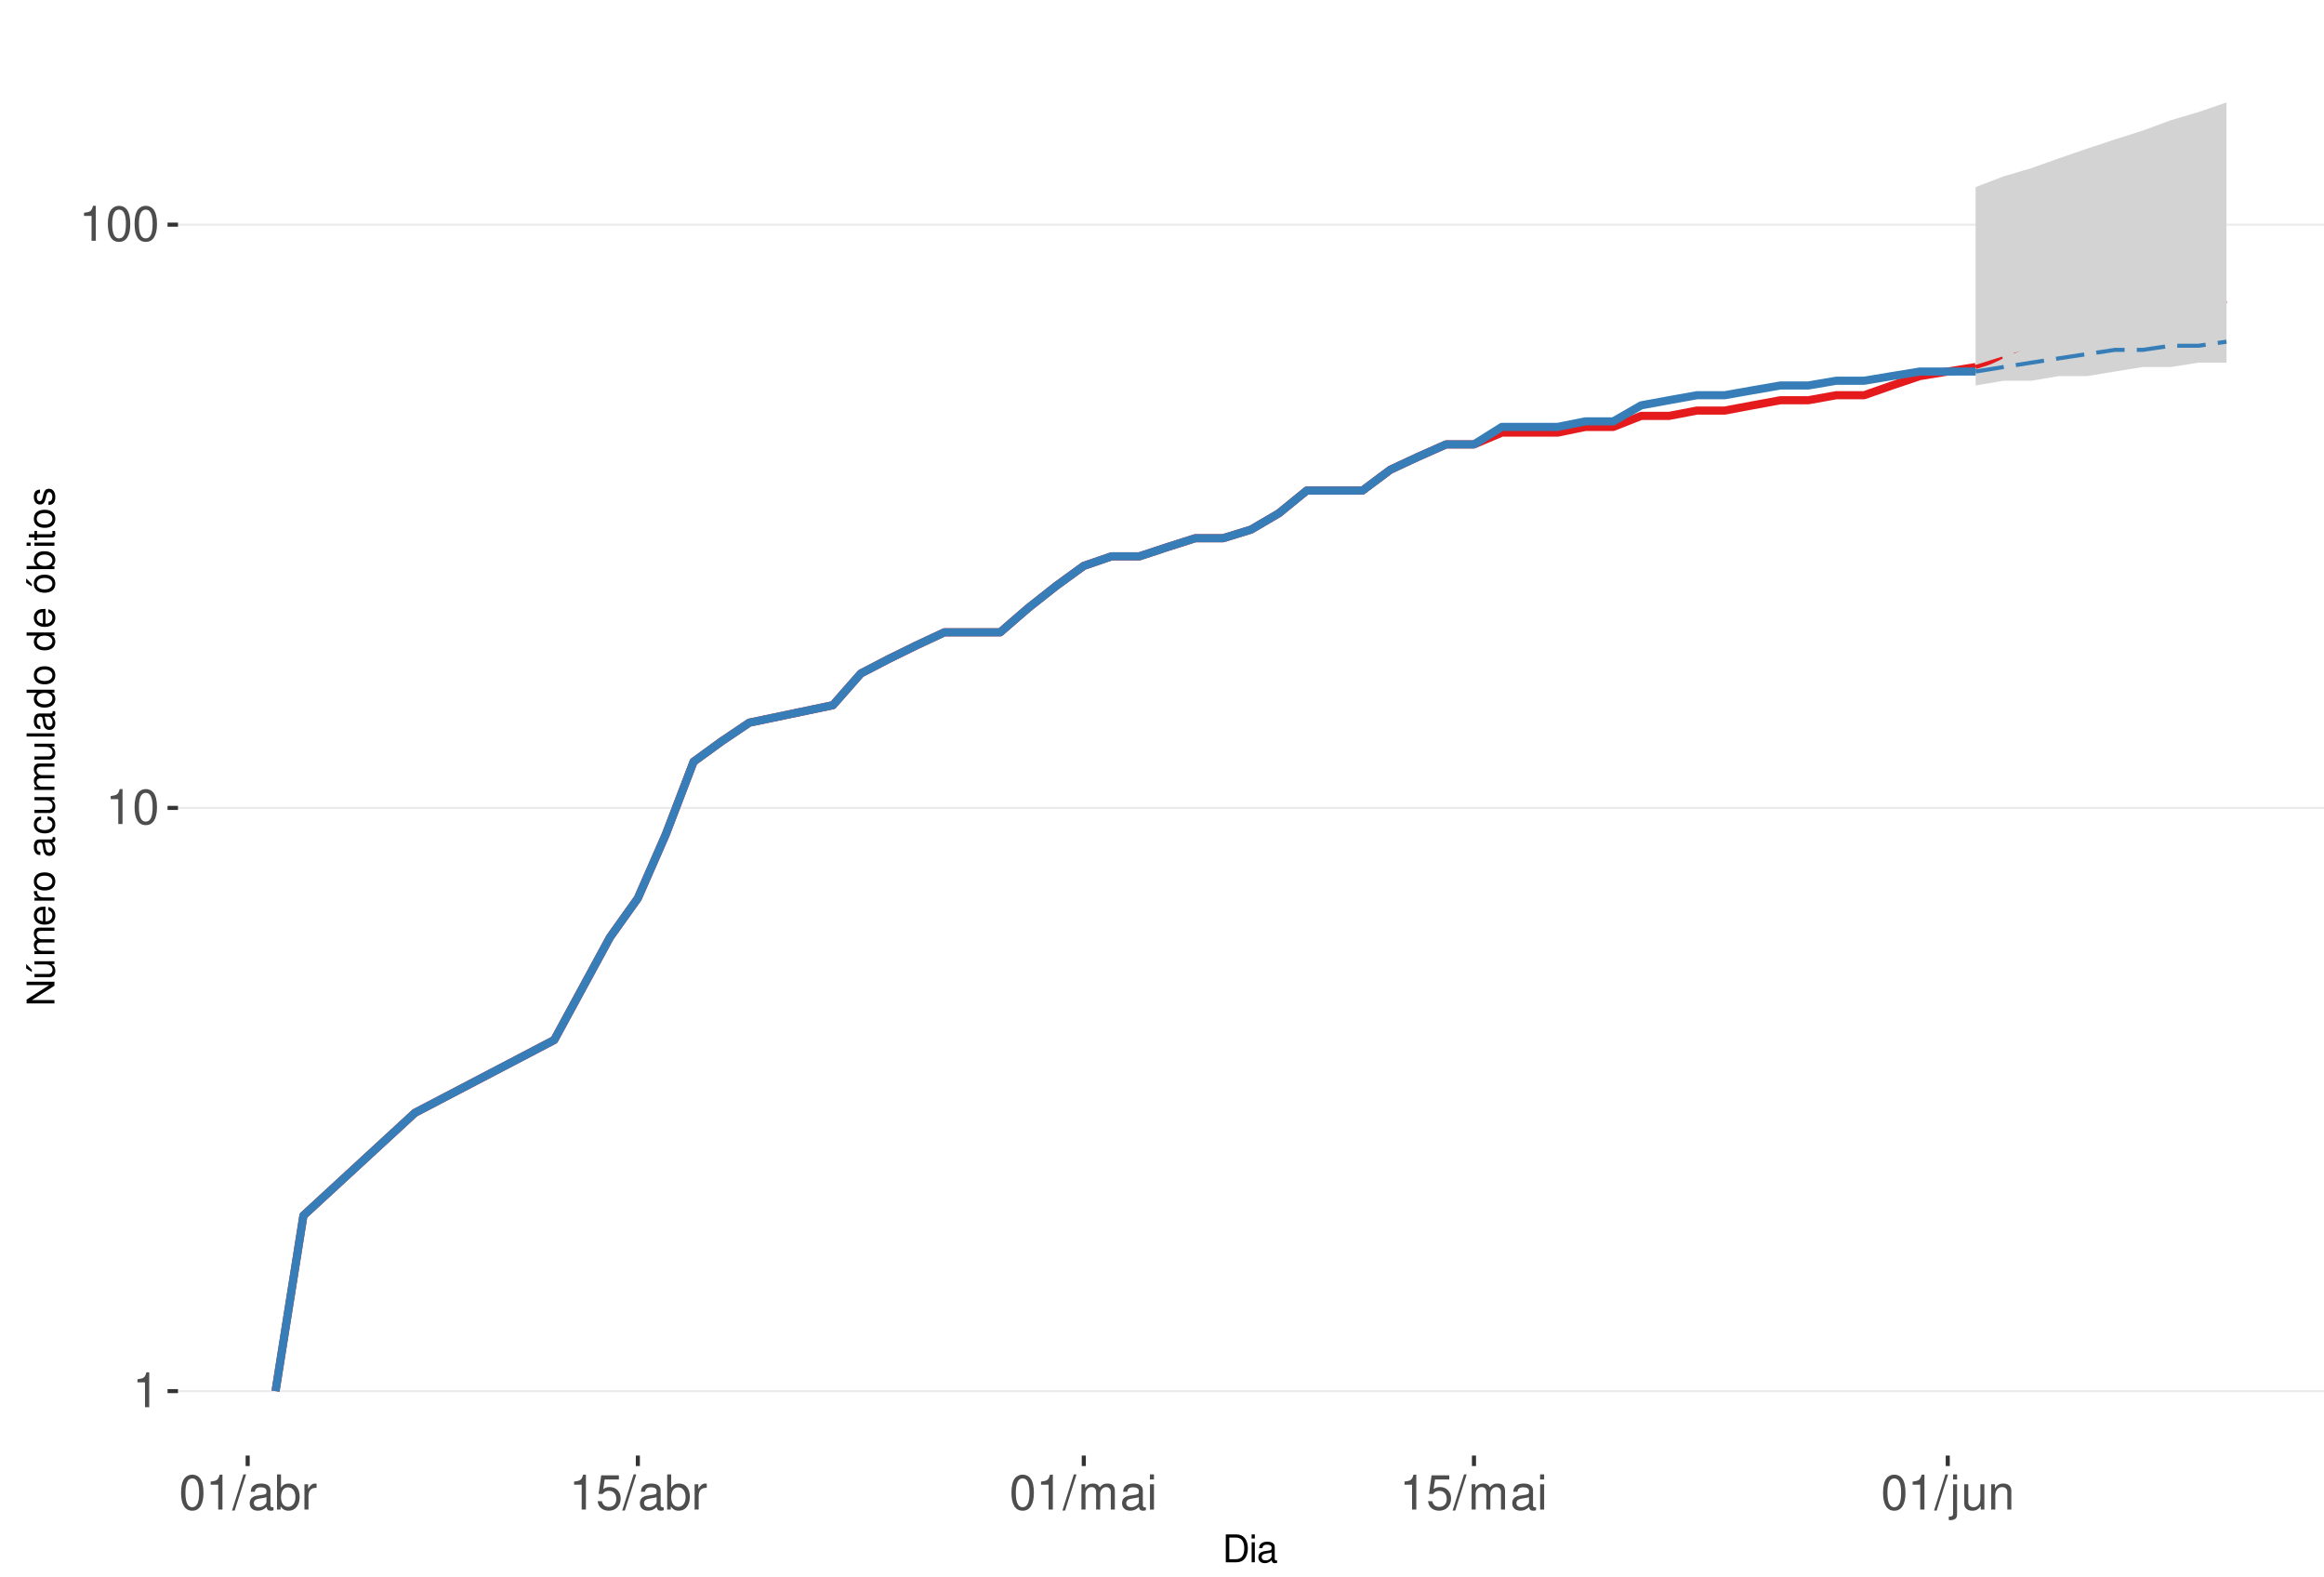
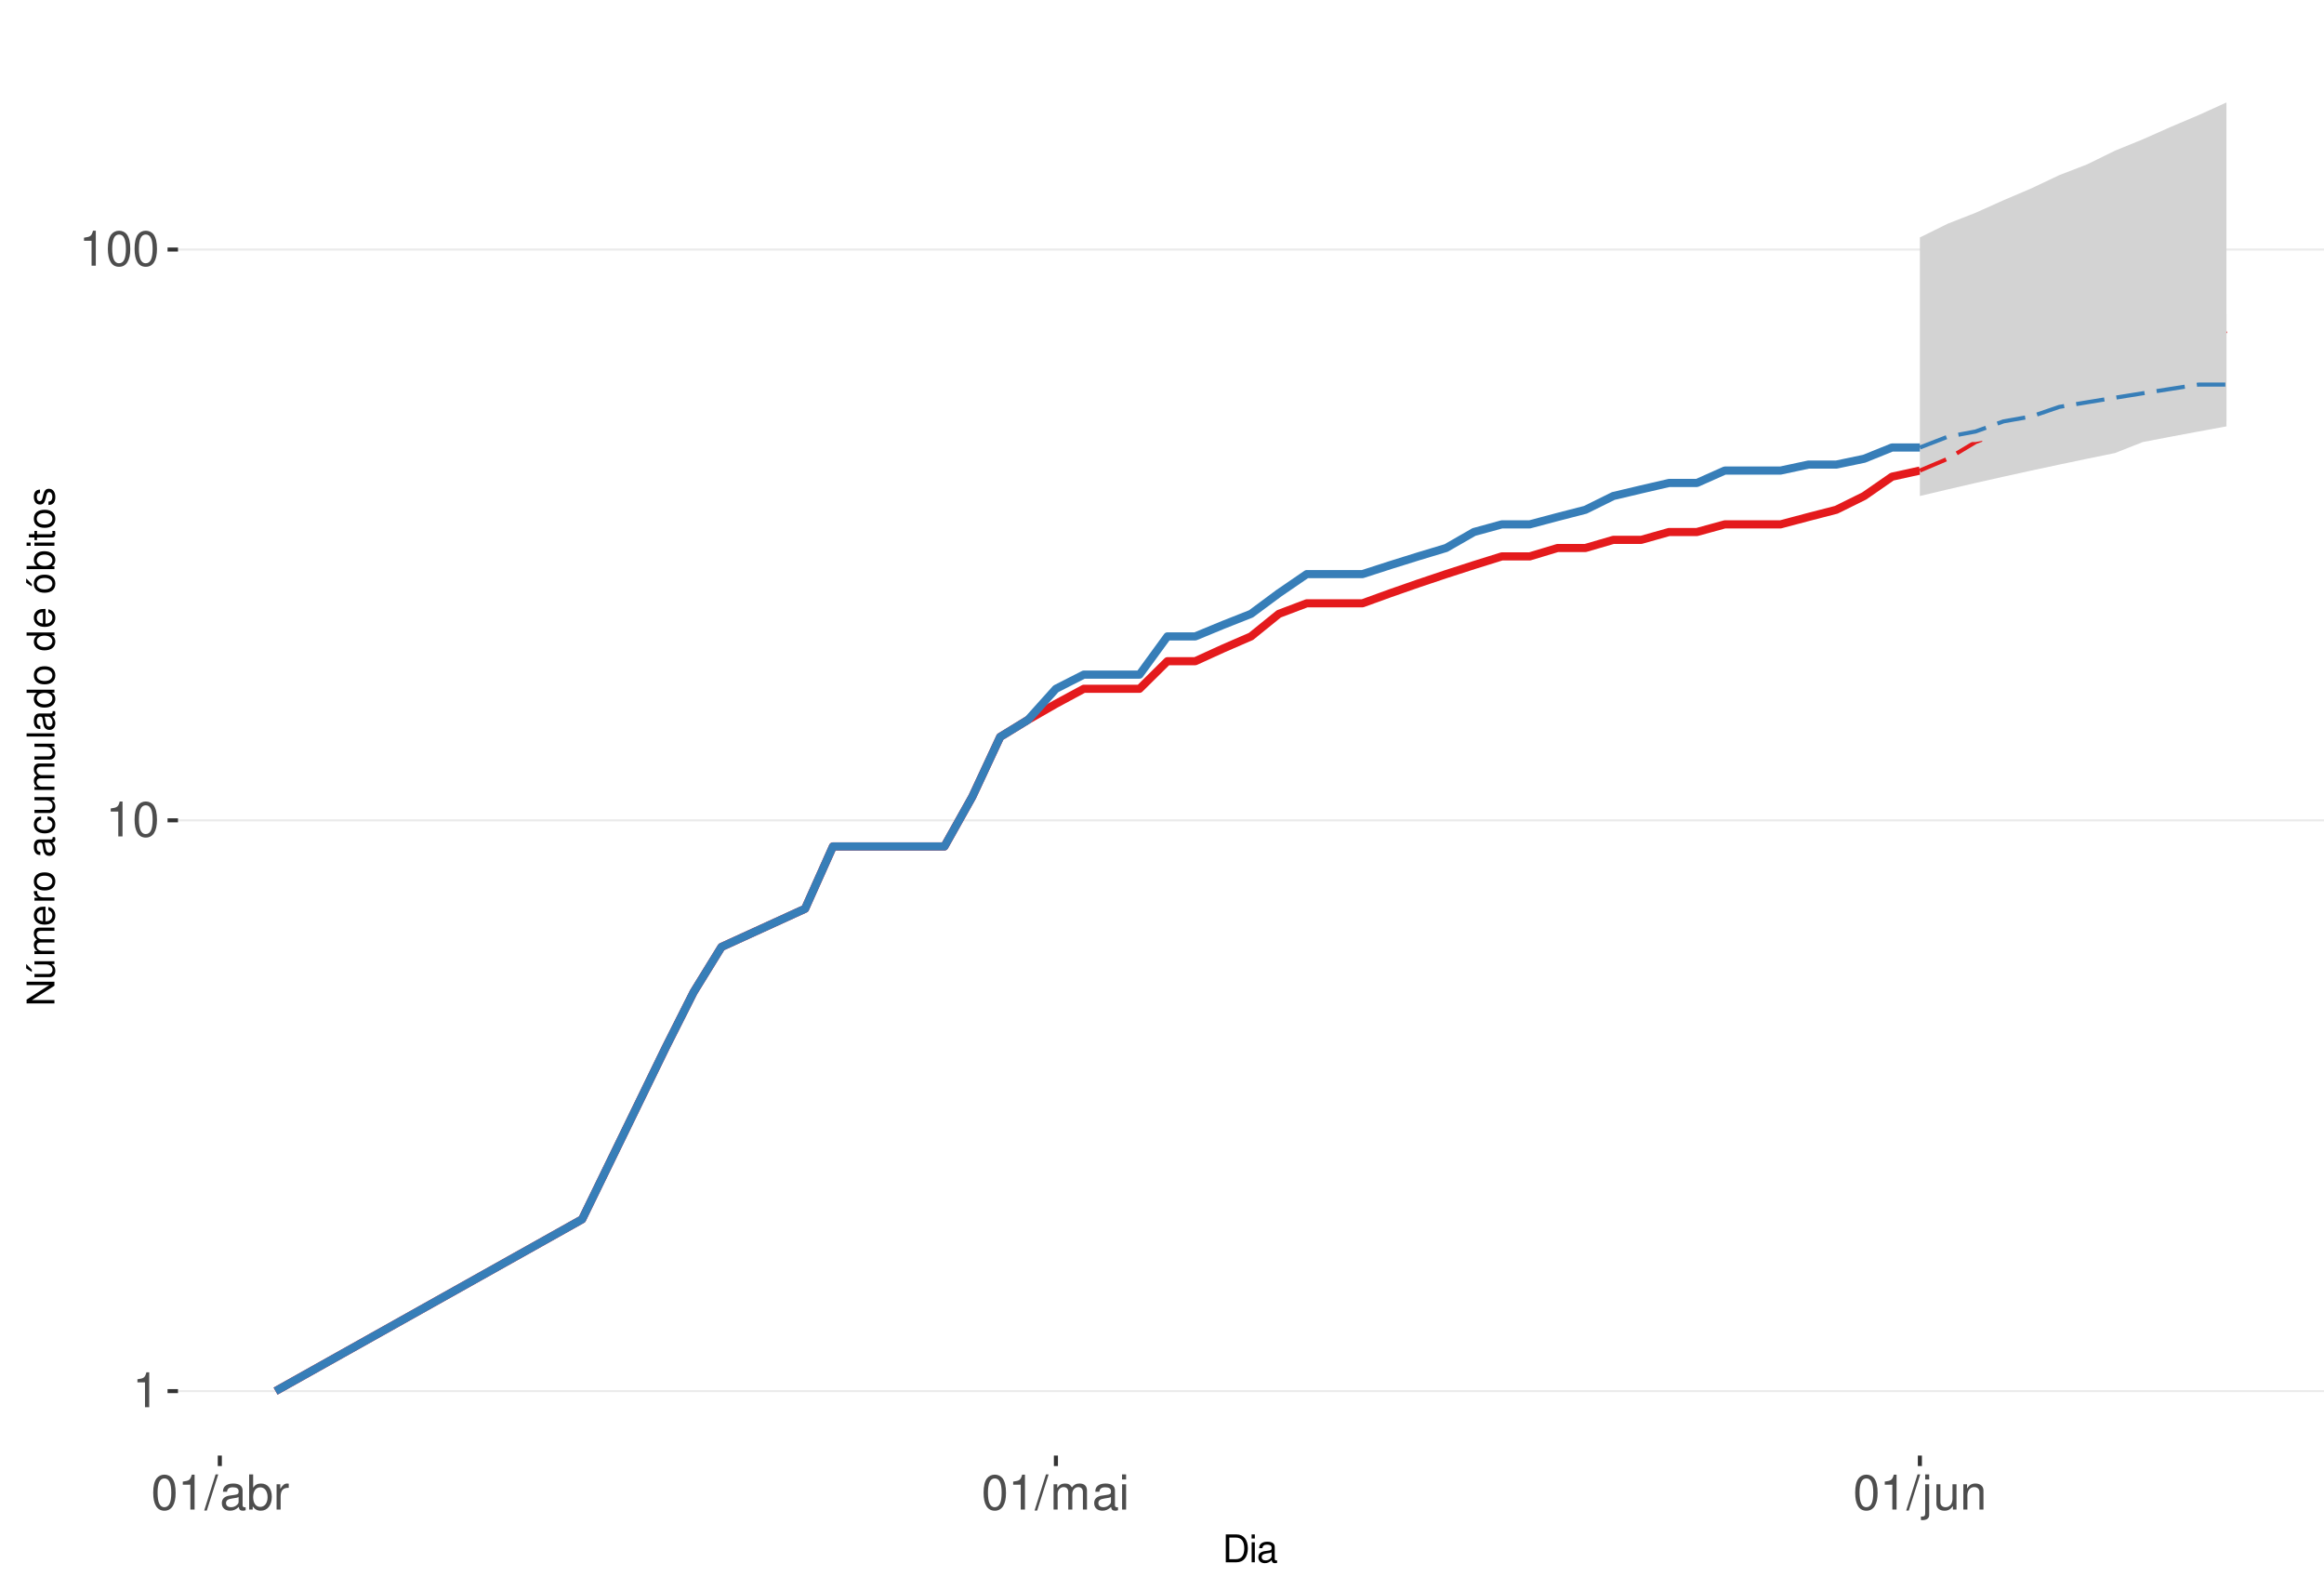
<svg xmlns="http://www.w3.org/2000/svg" xmlns:xlink="http://www.w3.org/1999/xlink" width="609pt" height="413pt" viewBox="0 0 609 413" version="1.1">
  <defs>
    <g>
      <symbol overflow="visible" id="glyph0-0">
        <path style="stroke:none;" d="" />
      </symbol>
      <symbol overflow="visible" id="glyph0-1">
        <path style="stroke:none;" d="M 3.281 -6.516 L 3.281 0 L 4.391 0 L 4.391 -9.156 L 3.656 -9.156 C 3.266 -7.75 3.016 -7.562 1.297 -7.328 L 1.297 -6.516 Z M 3.281 -6.516 " />
      </symbol>
      <symbol overflow="visible" id="glyph0-2">
        <path style="stroke:none;" d="M 3.484 -9.156 C 2.641 -9.156 1.891 -8.766 1.422 -8.156 C 0.828 -7.344 0.547 -6.125 0.547 -4.422 C 0.547 -1.344 1.562 0.297 3.484 0.297 C 5.375 0.297 6.422 -1.344 6.422 -4.359 C 6.422 -6.125 6.141 -7.312 5.547 -8.156 C 5.078 -8.781 4.328 -9.156 3.484 -9.156 Z M 3.484 -8.156 C 4.688 -8.156 5.281 -6.938 5.281 -4.453 C 5.281 -1.844 4.703 -0.625 3.453 -0.625 C 2.281 -0.625 1.688 -1.891 1.688 -4.422 C 1.688 -6.938 2.281 -8.156 3.484 -8.156 Z M 3.484 -8.156 " />
      </symbol>
      <symbol overflow="visible" id="glyph0-3">
        <path style="stroke:none;" d="M 2.891 -9.219 L -0.094 0.25 L 0.594 0.25 L 3.594 -9.219 Z M 2.891 -9.219 " />
      </symbol>
      <symbol overflow="visible" id="glyph0-4">
        <path style="stroke:none;" d="M 6.766 -0.625 C 6.656 -0.594 6.609 -0.594 6.547 -0.594 C 6.172 -0.594 5.969 -0.781 5.969 -1.109 L 5.969 -5.016 C 5.969 -6.188 5.109 -6.828 3.484 -6.828 C 2.5 -6.828 1.734 -6.547 1.281 -6.047 C 0.969 -5.703 0.844 -5.328 0.828 -4.672 L 1.891 -4.672 C 1.969 -5.484 2.453 -5.844 3.438 -5.844 C 4.406 -5.844 4.922 -5.5 4.922 -4.859 L 4.922 -4.578 C 4.906 -4.125 4.688 -3.969 3.828 -3.844 C 2.328 -3.656 2.094 -3.609 1.703 -3.438 C 0.922 -3.109 0.531 -2.531 0.531 -1.672 C 0.531 -0.469 1.359 0.297 2.703 0.297 C 3.547 0.297 4.219 0 4.969 -0.688 C 5.031 0 5.359 0.297 6.047 0.297 C 6.281 0.297 6.422 0.266 6.766 0.172 Z M 4.922 -2.094 C 4.922 -1.734 4.828 -1.516 4.5 -1.234 C 4.078 -0.828 3.562 -0.625 2.938 -0.625 C 2.109 -0.625 1.625 -1.031 1.625 -1.703 C 1.625 -2.391 2.094 -2.75 3.234 -2.906 C 4.359 -3.062 4.562 -3.109 4.922 -3.281 Z M 4.922 -2.094 " />
      </symbol>
      <symbol overflow="visible" id="glyph0-5">
        <path style="stroke:none;" d="M 0.688 -9.219 L 0.688 0 L 1.625 0 L 1.625 -0.844 C 2.141 -0.078 2.812 0.297 3.734 0.297 C 5.484 0.297 6.625 -1.141 6.625 -3.344 C 6.625 -5.5 5.547 -6.828 3.781 -6.828 C 2.875 -6.828 2.234 -6.484 1.734 -5.734 L 1.734 -9.219 Z M 3.578 -5.828 C 4.766 -5.828 5.516 -4.812 5.516 -3.234 C 5.516 -1.719 4.734 -0.703 3.578 -0.703 C 2.453 -0.703 1.734 -1.703 1.734 -3.266 C 1.734 -4.828 2.453 -5.828 3.578 -5.828 Z M 3.578 -5.828 " />
      </symbol>
      <symbol overflow="visible" id="glyph0-6">
        <path style="stroke:none;" d="M 0.875 -6.625 L 0.875 0 L 1.938 0 L 1.938 -3.438 C 1.953 -5.031 2.609 -5.75 4.062 -5.703 L 4.062 -6.781 C 3.891 -6.812 3.781 -6.828 3.656 -6.828 C 2.969 -6.828 2.453 -6.422 1.844 -5.422 L 1.844 -6.625 Z M 0.875 -6.625 " />
      </symbol>
      <symbol overflow="visible" id="glyph0-7">
-         <path style="stroke:none;" d="M 6.031 -8.969 L 1.391 -8.969 L 0.719 -4.094 L 1.75 -4.094 C 2.266 -4.703 2.703 -4.922 3.406 -4.922 C 4.609 -4.922 5.359 -4.094 5.359 -2.766 C 5.359 -1.484 4.609 -0.703 3.391 -0.703 C 2.422 -0.703 1.828 -1.188 1.562 -2.203 L 0.438 -2.203 C 0.594 -1.469 0.719 -1.109 0.984 -0.781 C 1.5 -0.094 2.406 0.297 3.422 0.297 C 5.234 0.297 6.5 -1.031 6.5 -2.922 C 6.5 -4.703 5.312 -5.906 3.594 -5.906 C 2.969 -5.906 2.453 -5.75 1.938 -5.359 L 2.297 -7.875 L 6.031 -7.875 Z M 6.031 -8.969 " />
+         <path style="stroke:none;" d="M 0.891 -6.625 L 0.891 0 L 1.953 0 L 1.953 -4.156 C 1.953 -5.125 2.641 -5.891 3.5 -5.891 C 4.297 -5.891 4.734 -5.422 4.734 -4.562 L 4.734 0 L 5.797 0 L 5.797 -4.156 C 5.797 -5.125 6.5 -5.891 7.359 -5.891 C 8.125 -5.891 8.578 -5.406 8.578 -4.562 L 8.578 0 L 9.641 0 L 9.641 -4.969 C 9.641 -6.156 8.953 -6.828 7.719 -6.828 C 6.828 -6.828 6.297 -6.562 5.688 -5.812 C 5.297 -6.516 4.766 -6.828 3.891 -6.828 C 3.016 -6.828 2.422 -6.5 1.859 -5.688 L 1.859 -6.625 Z M 0.891 -6.625 " />
      </symbol>
      <symbol overflow="visible" id="glyph0-8">
-         <path style="stroke:none;" d="M 0.891 -6.625 L 0.891 0 L 1.953 0 L 1.953 -4.156 C 1.953 -5.125 2.641 -5.891 3.5 -5.891 C 4.297 -5.891 4.734 -5.422 4.734 -4.562 L 4.734 0 L 5.797 0 L 5.797 -4.156 C 5.797 -5.125 6.5 -5.891 7.359 -5.891 C 8.125 -5.891 8.578 -5.406 8.578 -4.562 L 8.578 0 L 9.641 0 L 9.641 -4.969 C 9.641 -6.156 8.953 -6.828 7.719 -6.828 C 6.828 -6.828 6.297 -6.562 5.688 -5.812 C 5.297 -6.516 4.766 -6.828 3.891 -6.828 C 3.016 -6.828 2.422 -6.5 1.859 -5.688 L 1.859 -6.625 Z M 0.891 -6.625 " />
+         <path style="stroke:none;" d="M 1.891 -6.625 L 0.844 -6.625 L 0.844 0 L 1.891 0 Z M 1.891 -9.219 L 0.828 -9.219 L 0.828 -7.891 L 1.891 -7.891 Z M 1.891 -9.219 " />
      </symbol>
      <symbol overflow="visible" id="glyph0-9">
-         <path style="stroke:none;" d="M 1.891 -6.625 L 0.844 -6.625 L 0.844 0 L 1.891 0 Z M 1.891 -9.219 L 0.828 -9.219 L 0.828 -7.891 L 1.891 -7.891 Z M 1.891 -9.219 " />
+         <path style="stroke:none;" d="M 0.891 -6.625 L 0.891 0.969 C 0.891 1.625 0.688 1.828 0.031 1.828 C -0.047 1.828 -0.094 1.828 -0.234 1.828 L -0.234 2.719 C -0.094 2.75 -0.031 2.766 0.125 2.766 C 1.312 2.766 1.938 2.297 1.938 1.375 L 1.938 -6.625 Z M 1.938 -9.219 L 0.891 -9.219 L 0.891 -7.891 L 1.938 -7.891 Z M 1.938 -9.219 " />
      </symbol>
      <symbol overflow="visible" id="glyph0-10">
-         <path style="stroke:none;" d="M 0.891 -6.625 L 0.891 0.969 C 0.891 1.625 0.688 1.828 0.031 1.828 C -0.047 1.828 -0.094 1.828 -0.234 1.828 L -0.234 2.719 C -0.094 2.75 -0.031 2.766 0.125 2.766 C 1.312 2.766 1.938 2.297 1.938 1.375 L 1.938 -6.625 Z M 1.938 -9.219 L 0.891 -9.219 L 0.891 -7.891 L 1.938 -7.891 Z M 1.938 -9.219 " />
+         <path style="stroke:none;" d="M 6.094 0 L 6.094 -6.625 L 5.047 -6.625 L 5.047 -2.875 C 5.047 -1.516 4.344 -0.625 3.234 -0.625 C 2.406 -0.625 1.875 -1.141 1.875 -1.938 L 1.875 -6.625 L 0.828 -6.625 L 0.828 -1.516 C 0.828 -0.422 1.641 0.297 2.938 0.297 C 3.906 0.297 4.531 -0.047 5.156 -0.922 L 5.156 0 Z M 6.094 0 " />
      </symbol>
      <symbol overflow="visible" id="glyph0-11">
-         <path style="stroke:none;" d="M 6.094 0 L 6.094 -6.625 L 5.047 -6.625 L 5.047 -2.875 C 5.047 -1.516 4.344 -0.625 3.234 -0.625 C 2.406 -0.625 1.875 -1.141 1.875 -1.938 L 1.875 -6.625 L 0.828 -6.625 L 0.828 -1.516 C 0.828 -0.422 1.641 0.297 2.938 0.297 C 3.906 0.297 4.531 -0.047 5.156 -0.922 L 5.156 0 Z M 6.094 0 " />
-       </symbol>
-       <symbol overflow="visible" id="glyph0-12">
        <path style="stroke:none;" d="M 0.891 -6.625 L 0.891 0 L 1.953 0 L 1.953 -3.656 C 1.953 -5.016 2.656 -5.891 3.75 -5.891 C 4.578 -5.891 5.109 -5.391 5.109 -4.594 L 5.109 0 L 6.156 0 L 6.156 -5.016 C 6.156 -6.109 5.344 -6.828 4.062 -6.828 C 3.078 -6.828 2.438 -6.438 1.859 -5.516 L 1.859 -6.625 Z M 0.891 -6.625 " />
      </symbol>
      <symbol overflow="visible" id="glyph1-0">
        <path style="stroke:none;" d="" />
      </symbol>
      <symbol overflow="visible" id="glyph1-1">
        <path style="stroke:none;" d="M 0.891 0 L 3.703 0 C 5.547 0 6.672 -1.375 6.672 -3.656 C 6.672 -5.906 5.547 -7.297 3.703 -7.297 L 0.891 -7.297 Z M 1.812 -0.812 L 1.812 -6.469 L 3.547 -6.469 C 4.984 -6.469 5.734 -5.5 5.734 -3.641 C 5.734 -1.797 4.984 -0.812 3.547 -0.812 Z M 1.812 -0.812 " />
      </symbol>
      <symbol overflow="visible" id="glyph1-2">
        <path style="stroke:none;" d="M 1.5 -5.234 L 0.672 -5.234 L 0.672 0 L 1.5 0 Z M 1.5 -7.297 L 0.656 -7.297 L 0.656 -6.234 L 1.5 -6.234 Z M 1.5 -7.297 " />
      </symbol>
      <symbol overflow="visible" id="glyph1-3">
        <path style="stroke:none;" d="M 5.344 -0.484 C 5.266 -0.469 5.219 -0.469 5.172 -0.469 C 4.875 -0.469 4.719 -0.625 4.719 -0.875 L 4.719 -3.953 C 4.719 -4.891 4.047 -5.391 2.75 -5.391 C 1.984 -5.391 1.375 -5.172 1.016 -4.781 C 0.766 -4.516 0.672 -4.203 0.656 -3.688 L 1.484 -3.688 C 1.562 -4.328 1.938 -4.625 2.719 -4.625 C 3.484 -4.625 3.891 -4.344 3.891 -3.844 L 3.891 -3.625 C 3.875 -3.266 3.703 -3.125 3.016 -3.047 C 1.844 -2.891 1.656 -2.844 1.344 -2.719 C 0.734 -2.453 0.422 -2 0.422 -1.312 C 0.422 -0.375 1.078 0.234 2.141 0.234 C 2.797 0.234 3.328 0 3.922 -0.547 C 3.984 0 4.234 0.234 4.781 0.234 C 4.953 0.234 5.062 0.203 5.344 0.141 Z M 3.891 -1.656 C 3.891 -1.375 3.812 -1.203 3.562 -0.969 C 3.219 -0.656 2.812 -0.5 2.312 -0.5 C 1.672 -0.5 1.297 -0.812 1.297 -1.344 C 1.297 -1.891 1.656 -2.172 2.547 -2.297 C 3.438 -2.422 3.609 -2.453 3.891 -2.594 Z M 3.891 -1.656 " />
      </symbol>
      <symbol overflow="visible" id="glyph2-0">
        <path style="stroke:none;" d="" />
      </symbol>
      <symbol overflow="visible" id="glyph2-1">
        <path style="stroke:none;" d="M -7.297 -6.453 L -7.297 -5.578 L -1.328 -5.578 L -7.297 -1.766 L -7.297 -0.766 L 0 -0.766 L 0 -1.641 L -5.906 -1.641 L 0 -5.406 L 0 -6.453 Z M -7.297 -6.453 " />
      </symbol>
      <symbol overflow="visible" id="glyph2-2">
        <path style="stroke:none;" d="M 0 -4.812 L -5.234 -4.812 L -5.234 -3.984 L -2.266 -3.984 C -1.203 -3.984 -0.5 -3.438 -0.5 -2.562 C -0.5 -1.906 -0.906 -1.484 -1.531 -1.484 L -5.234 -1.484 L -5.234 -0.656 L -1.203 -0.656 C -0.328 -0.656 0.234 -1.297 0.234 -2.312 C 0.234 -3.094 -0.047 -3.578 -0.734 -4.062 L 0 -4.062 Z M -7.406 -2.953 L -5.922 -2 L -5.922 -2.594 L -7.406 -4.094 Z M -7.406 -2.953 " />
      </symbol>
      <symbol overflow="visible" id="glyph2-3">
        <path style="stroke:none;" d="M -5.234 -0.703 L 0 -0.703 L 0 -1.547 L -3.297 -1.547 C -4.047 -1.547 -4.656 -2.094 -4.656 -2.766 C -4.656 -3.391 -4.281 -3.734 -3.609 -3.734 L 0 -3.734 L 0 -4.578 L -3.297 -4.578 C -4.047 -4.578 -4.656 -5.125 -4.656 -5.812 C -4.656 -6.422 -4.266 -6.781 -3.609 -6.781 L 0 -6.781 L 0 -7.625 L -3.938 -7.625 C -4.875 -7.625 -5.391 -7.078 -5.391 -6.094 C -5.391 -5.406 -5.188 -4.984 -4.594 -4.484 C -5.156 -4.188 -5.391 -3.766 -5.391 -3.078 C -5.391 -2.375 -5.125 -1.906 -4.5 -1.469 L -5.234 -1.469 Z M -5.234 -0.703 " />
      </symbol>
      <symbol overflow="visible" id="glyph2-4">
        <path style="stroke:none;" d="M -2.344 -5.125 C -3.141 -5.125 -3.625 -5.062 -4.016 -4.922 C -4.875 -4.578 -5.391 -3.781 -5.391 -2.797 C -5.391 -1.344 -4.281 -0.406 -2.547 -0.406 C -0.812 -0.406 0.234 -1.297 0.234 -2.781 C 0.234 -3.984 -0.453 -4.812 -1.594 -5.016 L -1.594 -4.188 C -0.906 -3.953 -0.547 -3.484 -0.547 -2.812 C -0.547 -2.281 -0.781 -1.828 -1.219 -1.547 C -1.516 -1.344 -1.812 -1.281 -2.344 -1.266 Z M -3.016 -1.297 C -3.984 -1.359 -4.625 -1.953 -4.625 -2.797 C -4.625 -3.641 -3.953 -4.234 -3.016 -4.234 Z M -3.016 -1.297 " />
      </symbol>
      <symbol overflow="visible" id="glyph2-5">
        <path style="stroke:none;" d="M -5.234 -0.688 L 0 -0.688 L 0 -1.531 L -2.719 -1.531 C -3.984 -1.547 -4.547 -2.062 -4.516 -3.203 L -5.359 -3.203 C -5.375 -3.062 -5.391 -2.984 -5.391 -2.891 C -5.391 -2.344 -5.062 -1.938 -4.297 -1.453 L -5.234 -1.453 Z M -5.234 -0.688 " />
      </symbol>
      <symbol overflow="visible" id="glyph2-6">
        <path style="stroke:none;" d="M -5.391 -2.719 C -5.391 -1.234 -4.344 -0.359 -2.578 -0.359 C -0.812 -0.359 0.234 -1.234 0.234 -2.734 C 0.234 -4.203 -0.812 -5.094 -2.547 -5.094 C -4.359 -5.094 -5.391 -4.234 -5.391 -2.719 Z M -4.625 -2.734 C -4.625 -3.672 -3.844 -4.234 -2.547 -4.234 C -1.312 -4.234 -0.547 -3.656 -0.547 -2.734 C -0.547 -1.797 -1.312 -1.234 -2.578 -1.234 C -3.844 -1.234 -4.625 -1.797 -4.625 -2.734 Z M -4.625 -2.734 " />
      </symbol>
      <symbol overflow="visible" id="glyph2-7">
        <path style="stroke:none;" d="" />
      </symbol>
      <symbol overflow="visible" id="glyph2-8">
        <path style="stroke:none;" d="M -0.484 -5.344 C -0.469 -5.266 -0.469 -5.219 -0.469 -5.172 C -0.469 -4.875 -0.625 -4.719 -0.875 -4.719 L -3.953 -4.719 C -4.891 -4.719 -5.391 -4.047 -5.391 -2.75 C -5.391 -1.984 -5.172 -1.375 -4.781 -1.016 C -4.516 -0.766 -4.203 -0.672 -3.688 -0.656 L -3.688 -1.484 C -4.328 -1.562 -4.625 -1.938 -4.625 -2.719 C -4.625 -3.484 -4.344 -3.891 -3.844 -3.891 L -3.625 -3.891 C -3.266 -3.875 -3.125 -3.703 -3.047 -3.016 C -2.891 -1.844 -2.844 -1.656 -2.719 -1.344 C -2.453 -0.734 -2 -0.422 -1.312 -0.422 C -0.375 -0.422 0.234 -1.078 0.234 -2.141 C 0.234 -2.797 0 -3.328 -0.547 -3.922 C 0 -3.984 0.234 -4.234 0.234 -4.781 C 0.234 -4.953 0.203 -5.062 0.141 -5.344 Z M -1.656 -3.891 C -1.375 -3.891 -1.203 -3.812 -0.969 -3.562 C -0.656 -3.219 -0.5 -2.812 -0.5 -2.312 C -0.5 -1.672 -0.812 -1.297 -1.344 -1.297 C -1.891 -1.297 -2.172 -1.656 -2.297 -2.547 C -2.422 -3.438 -2.453 -3.609 -2.594 -3.891 Z M -1.656 -3.891 " />
      </symbol>
      <symbol overflow="visible" id="glyph2-9">
        <path style="stroke:none;" d="M -3.484 -4.703 C -3.984 -4.672 -4.312 -4.562 -4.609 -4.359 C -5.094 -4 -5.391 -3.375 -5.391 -2.641 C -5.391 -1.219 -4.266 -0.312 -2.531 -0.312 C -0.844 -0.312 0.234 -1.203 0.234 -2.625 C 0.234 -3.875 -0.516 -4.672 -1.797 -4.766 L -1.797 -3.938 C -0.953 -3.797 -0.547 -3.359 -0.547 -2.656 C -0.547 -1.734 -1.297 -1.188 -2.531 -1.188 C -3.844 -1.188 -4.625 -1.719 -4.625 -2.625 C -4.625 -3.328 -4.203 -3.766 -3.484 -3.875 Z M -3.484 -4.703 " />
      </symbol>
      <symbol overflow="visible" id="glyph2-10">
        <path style="stroke:none;" d="M 0 -4.812 L -5.234 -4.812 L -5.234 -3.984 L -2.266 -3.984 C -1.203 -3.984 -0.5 -3.438 -0.5 -2.562 C -0.5 -1.906 -0.906 -1.484 -1.531 -1.484 L -5.234 -1.484 L -5.234 -0.656 L -1.203 -0.656 C -0.328 -0.656 0.234 -1.297 0.234 -2.312 C 0.234 -3.094 -0.047 -3.578 -0.734 -4.062 L 0 -4.062 Z M 0 -4.812 " />
      </symbol>
      <symbol overflow="visible" id="glyph2-11">
        <path style="stroke:none;" d="M -7.297 -1.516 L -7.297 -0.688 L 0 -0.688 L 0 -1.516 Z M -7.297 -1.516 " />
      </symbol>
      <symbol overflow="visible" id="glyph2-12">
        <path style="stroke:none;" d="M -7.297 -4.953 L -7.297 -4.125 L -4.578 -4.125 C -5.109 -3.766 -5.391 -3.203 -5.391 -2.516 C -5.391 -1.156 -4.297 -0.266 -2.625 -0.266 C -0.859 -0.266 0.234 -1.125 0.234 -2.547 C 0.234 -3.266 -0.047 -3.766 -0.688 -4.203 L 0 -4.203 L 0 -4.953 Z M -4.609 -2.656 C -4.609 -3.547 -3.812 -4.125 -2.562 -4.125 C -1.344 -4.125 -0.547 -3.547 -0.547 -2.656 C -0.547 -1.734 -1.359 -1.125 -2.578 -1.125 C -3.797 -1.125 -4.609 -1.734 -4.609 -2.656 Z M -4.609 -2.656 " />
      </symbol>
      <symbol overflow="visible" id="glyph2-13">
        <path style="stroke:none;" d="M -5.391 -2.719 C -5.391 -1.234 -4.344 -0.359 -2.578 -0.359 C -0.812 -0.359 0.234 -1.234 0.234 -2.734 C 0.234 -4.203 -0.812 -5.094 -2.547 -5.094 C -4.359 -5.094 -5.391 -4.234 -5.391 -2.719 Z M -4.625 -2.734 C -4.625 -3.672 -3.844 -4.234 -2.547 -4.234 C -1.312 -4.234 -0.547 -3.656 -0.547 -2.734 C -0.547 -1.797 -1.312 -1.234 -2.578 -1.234 C -3.844 -1.234 -4.625 -1.797 -4.625 -2.734 Z M -7.406 -2.984 L -5.922 -2.016 L -5.922 -2.625 L -7.406 -4.109 Z M -7.406 -2.984 " />
      </symbol>
      <symbol overflow="visible" id="glyph2-14">
        <path style="stroke:none;" d="M -7.297 -0.547 L 0 -0.547 L 0 -1.297 L -0.672 -1.297 C -0.062 -1.688 0.234 -2.219 0.234 -2.953 C 0.234 -4.328 -0.906 -5.234 -2.641 -5.234 C -4.344 -5.234 -5.391 -4.375 -5.391 -2.984 C -5.391 -2.266 -5.125 -1.766 -4.531 -1.375 L -7.297 -1.375 Z M -4.609 -2.828 C -4.609 -3.766 -3.797 -4.359 -2.547 -4.359 C -1.359 -4.359 -0.547 -3.734 -0.547 -2.828 C -0.547 -1.938 -1.344 -1.375 -2.578 -1.375 C -3.812 -1.375 -4.609 -1.938 -4.609 -2.828 Z M -4.609 -2.828 " />
      </symbol>
      <symbol overflow="visible" id="glyph2-15">
        <path style="stroke:none;" d="M -5.234 -1.5 L -5.234 -0.672 L 0 -0.672 L 0 -1.5 Z M -7.297 -1.5 L -7.297 -0.656 L -6.234 -0.656 L -6.234 -1.5 Z M -7.297 -1.5 " />
      </symbol>
      <symbol overflow="visible" id="glyph2-16">
        <path style="stroke:none;" d="M -5.234 -2.547 L -5.234 -1.688 L -6.688 -1.688 L -6.688 -0.844 L -5.234 -0.844 L -5.234 -0.141 L -4.562 -0.141 L -4.562 -0.844 L -0.594 -0.844 C -0.062 -0.844 0.234 -1.203 0.234 -1.859 C 0.234 -2.078 0.203 -2.266 0.156 -2.547 L -0.547 -2.547 C -0.516 -2.422 -0.5 -2.312 -0.5 -2.141 C -0.5 -1.781 -0.594 -1.688 -0.969 -1.688 L -4.562 -1.688 L -4.562 -2.547 Z M -5.234 -2.547 " />
      </symbol>
      <symbol overflow="visible" id="glyph2-17">
        <path style="stroke:none;" d="M -3.781 -4.375 C -4.812 -4.375 -5.391 -3.688 -5.391 -2.484 C -5.391 -1.266 -4.766 -0.469 -3.797 -0.469 C -2.969 -0.469 -2.578 -0.891 -2.281 -2.125 L -2.094 -2.906 C -1.953 -3.484 -1.734 -3.719 -1.375 -3.719 C -0.875 -3.719 -0.547 -3.234 -0.547 -2.5 C -0.547 -2.047 -0.672 -1.672 -0.891 -1.453 C -1.047 -1.328 -1.188 -1.266 -1.562 -1.219 L -1.562 -0.344 C -0.344 -0.375 0.234 -1.062 0.234 -2.438 C 0.234 -3.75 -0.422 -4.594 -1.438 -4.594 C -2.203 -4.594 -2.641 -4.156 -2.891 -3.109 L -3.078 -2.312 C -3.234 -1.625 -3.453 -1.344 -3.828 -1.344 C -4.312 -1.344 -4.625 -1.766 -4.625 -2.453 C -4.625 -3.125 -4.328 -3.484 -3.781 -3.5 Z M -3.781 -4.375 " />
      </symbol>
    </g>
    <clipPath id="clip1">
      <path d="M 46.645 9.961 L 609 9.961 L 609 381.328 L 46.645 381.328 Z M 46.645 9.961 " />
    </clipPath>
    <clipPath id="clip2">
      <path d="M 46.645 364 L 609 364 L 609 365 L 46.645 365 Z M 46.645 364 " />
    </clipPath>
    <clipPath id="clip3">
-       <path d="M 46.645 211 L 609 211 L 609 212 L 46.645 212 Z M 46.645 211 " />
+       <path d="M 46.645 214 L 609 214 L 609 216 L 46.645 216 Z M 46.645 214 " />
    </clipPath>
    <clipPath id="clip4">
-       <path d="M 46.645 58 L 609 58 L 609 60 L 46.645 60 Z M 46.645 58 " />
+       <path d="M 46.645 65 L 609 65 L 609 66 L 46.645 66 Z M 46.645 65 " />
    </clipPath>
  </defs>
  <g id="surface323">
    <rect x="0" y="0" width="609" height="413" style="fill:rgb(100%,100%,100%);fill-opacity:1;stroke:none;" />
    <rect x="0" y="0" width="609" height="413" style="fill:rgb(100%,100%,100%);fill-opacity:1;stroke:none;" />
    <path style="fill:none;stroke-width:1.067;stroke-linecap:round;stroke-linejoin:round;stroke:rgb(100%,100%,100%);stroke-opacity:1;stroke-miterlimit:10;" d="M 0 413 L 609 413 L 609 0 L 0 0 Z M 0 413 " />
    <g clip-path="url(#clip1)" clip-rule="nonzero">
      <path style=" stroke:none;fill-rule:nonzero;fill:rgb(100%,100%,100%);fill-opacity:1;" d="M 46.645 381.328 L 609 381.328 L 609 9.961 L 46.645 9.961 Z M 46.645 381.328 " />
    </g>
    <g clip-path="url(#clip2)" clip-rule="nonzero">
      <path style="fill:none;stroke-width:0.533;stroke-linecap:butt;stroke-linejoin:round;stroke:rgb(92.157%,92.157%,92.157%);stroke-opacity:1;stroke-miterlimit:10;" d="M 46.645 364.449 L 609 364.449 " />
    </g>
    <g clip-path="url(#clip3)" clip-rule="nonzero">
-       <path style="fill:none;stroke-width:0.533;stroke-linecap:butt;stroke-linejoin:round;stroke:rgb(92.157%,92.157%,92.157%);stroke-opacity:1;stroke-miterlimit:10;" d="M 46.645 211.652 L 609 211.652 " />
+       <path style="fill:none;stroke-width:0.533;stroke-linecap:butt;stroke-linejoin:round;stroke:rgb(92.157%,92.157%,92.157%);stroke-opacity:1;stroke-miterlimit:10;" d="M 46.645 214.91 L 609 214.91 " />
    </g>
    <g clip-path="url(#clip4)" clip-rule="nonzero">
-       <path style="fill:none;stroke-width:0.533;stroke-linecap:butt;stroke-linejoin:round;stroke:rgb(92.157%,92.157%,92.157%);stroke-opacity:1;stroke-miterlimit:10;" d="M 46.645 58.855 L 609 58.855 " />
-     </g>
-     <path style="fill:none;stroke-width:2.134;stroke-linecap:butt;stroke-linejoin:round;stroke:rgb(89.412%,10.196%,10.98%);stroke-opacity:1;stroke-miterlimit:10;" d="M 72.207 364.449 L 79.512 318.453 L 108.723 291.547 L 145.238 272.457 L 159.848 245.551 L 167.148 235.32 L 174.453 218.645 L 181.758 199.555 L 189.059 194.242 L 196.363 189.324 L 218.273 184.746 L 225.578 176.441 L 232.879 172.648 L 240.184 169.059 L 247.484 165.656 L 262.094 165.656 L 269.395 159.332 L 276.699 153.559 L 284.004 148.246 L 291.305 145.742 L 298.609 145.742 L 305.914 143.328 L 313.215 141 L 320.52 141 L 327.824 138.75 L 335.125 134.469 L 342.43 128.52 L 357.035 128.52 L 364.34 123.062 L 371.641 119.66 L 378.945 116.422 L 386.25 116.422 L 393.551 113.336 L 408.16 113.336 L 415.461 111.844 L 422.766 111.844 L 430.07 108.957 L 437.371 108.957 L 444.676 107.562 L 451.98 107.562 L 459.281 106.191 L 466.586 104.852 L 473.891 104.852 L 481.191 103.539 L 488.496 103.539 L 495.797 100.984 L 503.102 98.527 L 510.406 97.332 L 517.707 96.156 " />
-     <path style=" stroke:none;fill-rule:nonzero;fill:rgb(82.745%,82.745%,82.745%);fill-opacity:1;" d="M 517.707 49.008 L 525.012 46.207 L 532.316 44.047 L 539.617 41.445 L 546.922 38.941 L 554.227 36.527 L 561.527 34.199 L 568.832 31.508 L 576.137 29.348 L 583.438 26.844 L 583.438 95.004 L 576.137 95.004 L 568.832 96.156 L 561.527 96.156 L 554.227 97.332 L 546.922 98.527 L 539.617 98.527 L 532.316 99.746 L 525.012 99.746 L 517.707 100.984 Z M 517.707 49.008 " />
-     <path style="fill:none;stroke-width:1.067;stroke-linecap:butt;stroke-linejoin:round;stroke:rgb(89.412%,10.196%,10.98%);stroke-opacity:1;stroke-dasharray:7.469,3.201;stroke-miterlimit:10;" d="M 517.707 96.156 L 525.012 93.867 L 532.316 91.656 L 539.617 90.578 L 546.922 88.473 L 554.227 86.43 L 561.527 84.449 L 568.832 82.523 L 576.137 80.656 L 583.438 78.836 " />
-     <path style="fill:none;stroke-width:2.134;stroke-linecap:butt;stroke-linejoin:round;stroke:rgb(21.569%,49.412%,72.157%);stroke-opacity:1;stroke-miterlimit:10;" d="M 72.207 364.449 L 79.512 318.453 L 108.723 291.547 L 145.238 272.457 L 159.848 245.551 L 167.148 235.32 L 174.453 218.645 L 181.758 199.555 L 189.059 194.242 L 196.363 189.324 L 218.273 184.746 L 225.578 176.441 L 232.879 172.648 L 240.184 169.059 L 247.484 165.656 L 262.094 165.656 L 269.395 159.332 L 276.699 153.559 L 284.004 148.246 L 291.305 145.742 L 298.609 145.742 L 305.914 143.328 L 313.215 141 L 320.52 141 L 327.824 138.75 L 335.125 134.469 L 342.43 128.52 L 357.035 128.52 L 364.34 123.062 L 371.641 119.66 L 378.945 116.422 L 386.25 116.422 L 393.551 111.844 L 408.16 111.844 L 415.461 110.387 L 422.766 110.387 L 430.07 106.191 L 437.371 104.852 L 444.676 103.539 L 451.98 103.539 L 459.281 102.25 L 466.586 100.984 L 473.891 100.984 L 481.191 99.746 L 488.496 99.746 L 495.797 98.527 L 503.102 97.332 L 517.707 97.332 " />
-     <path style=" stroke:none;fill-rule:nonzero;fill:rgb(82.745%,82.745%,82.745%);fill-opacity:1;" d="M 517.707 97.332 L 525.012 93.867 L 532.316 90.578 L 539.617 88.473 L 546.922 85.43 L 554.227 83.48 L 561.527 81.582 L 568.832 79.738 L 576.137 78.836 L 583.438 77.945 L 583.438 95.004 L 561.527 95.004 L 554.227 96.156 L 532.316 96.156 L 525.012 97.332 Z M 517.707 97.332 " />
-     <path style="fill:none;stroke-width:1.067;stroke-linecap:butt;stroke-linejoin:round;stroke:rgb(21.569%,49.412%,72.157%);stroke-opacity:1;stroke-dasharray:7.469,3.201;stroke-miterlimit:10;" d="M 517.707 97.332 L 525.012 96.156 L 532.316 95.004 L 539.617 93.867 L 546.922 92.754 L 554.227 91.656 L 561.527 91.656 L 568.832 90.578 L 576.137 90.578 L 583.438 89.516 " />
+       <path style="fill:none;stroke-width:0.533;stroke-linecap:butt;stroke-linejoin:round;stroke:rgb(92.157%,92.157%,92.157%);stroke-opacity:1;stroke-miterlimit:10;" d="M 46.645 65.375 L 609 65.375 " />
+     </g>
+     <path style="fill:none;stroke-width:2.134;stroke-linecap:butt;stroke-linejoin:round;stroke:rgb(89.412%,10.196%,10.98%);stroke-opacity:1;stroke-miterlimit:10;" d="M 72.207 364.449 L 152.543 319.434 L 174.453 274.418 L 181.758 259.926 L 189.059 248.086 L 210.969 238.074 L 218.273 221.754 L 247.484 221.754 L 254.789 208.723 L 262.094 193.059 L 269.395 188.578 L 276.699 184.387 L 284.004 180.453 L 298.609 180.453 L 305.914 173.227 L 313.215 173.227 L 320.52 169.898 L 327.824 166.727 L 335.125 160.82 L 342.43 158.055 L 357.035 158.055 L 364.34 155.406 L 371.641 152.859 L 378.945 150.406 L 386.25 148.047 L 393.551 145.766 L 400.855 145.766 L 408.16 143.566 L 415.461 143.566 L 422.766 141.434 L 430.07 141.434 L 437.371 139.375 L 444.676 139.375 L 451.98 137.375 L 466.586 137.375 L 473.891 135.438 L 481.191 133.555 L 488.496 129.945 L 495.797 124.883 L 503.102 123.277 " />
+     <path style=" stroke:none;fill-rule:nonzero;fill:rgb(82.745%,82.745%,82.745%);fill-opacity:1;" d="M 503.102 62.207 L 510.406 58.598 L 517.707 55.738 L 525.012 52.461 L 532.316 49.344 L 539.617 45.887 L 546.922 43.062 L 554.227 39.477 L 561.527 36.496 L 568.832 33.25 L 576.137 30.156 L 583.438 26.844 L 583.438 111.703 L 576.137 113.043 L 568.832 114.41 L 561.527 115.805 L 554.227 118.691 L 546.922 120.184 L 539.617 121.715 L 532.316 123.277 L 525.012 124.883 L 517.707 126.527 L 510.406 128.215 L 503.102 129.945 Z M 503.102 62.207 " />
+     <path style="fill:none;stroke-width:1.067;stroke-linecap:butt;stroke-linejoin:round;stroke:rgb(89.412%,10.196%,10.98%);stroke-opacity:1;stroke-dasharray:7.469,3.201;stroke-miterlimit:10;" d="M 503.102 123.277 L 510.406 120.184 L 517.707 115.805 L 525.012 113.043 L 532.316 109.105 L 539.617 106.605 L 546.922 103.031 L 554.227 99.641 L 561.527 96.422 L 568.832 93.352 L 576.137 89.473 L 583.438 86.711 " />
+     <path style="fill:none;stroke-width:2.134;stroke-linecap:butt;stroke-linejoin:round;stroke:rgb(21.569%,49.412%,72.157%);stroke-opacity:1;stroke-miterlimit:10;" d="M 72.207 364.449 L 152.543 319.434 L 174.453 274.418 L 181.758 259.926 L 189.059 248.086 L 210.969 238.074 L 218.273 221.754 L 247.484 221.754 L 254.789 208.723 L 262.094 193.059 L 269.395 188.578 L 276.699 180.453 L 284.004 176.738 L 298.609 176.738 L 305.914 166.727 L 313.215 166.727 L 320.52 163.707 L 327.824 160.82 L 335.125 155.406 L 342.43 150.406 L 357.035 150.406 L 364.34 148.047 L 371.641 145.766 L 378.945 143.566 L 386.25 139.375 L 393.551 137.375 L 400.855 137.375 L 408.16 135.438 L 415.461 133.555 L 422.766 129.945 L 430.07 128.215 L 437.371 126.527 L 444.676 126.527 L 451.98 123.277 L 466.586 123.277 L 473.891 121.715 L 481.191 121.715 L 488.496 120.184 L 495.797 117.234 L 503.102 117.234 " />
+     <path style=" stroke:none;fill-rule:nonzero;fill:rgb(82.745%,82.745%,82.745%);fill-opacity:1;" d="M 503.102 117.234 L 510.406 111.703 L 517.707 106.605 L 525.012 103.031 L 532.316 98.551 L 539.617 94.359 L 546.922 91.383 L 554.227 88.539 L 561.527 85.812 L 568.832 84.059 L 576.137 83.199 L 583.438 82.348 L 583.438 110.391 L 576.137 110.391 L 568.832 111.703 L 554.227 111.703 L 546.922 113.043 L 539.617 113.043 L 532.316 114.41 L 525.012 114.41 L 517.707 115.805 L 510.406 115.805 Z M 503.102 117.234 " />
+     <path style="fill:none;stroke-width:1.067;stroke-linecap:butt;stroke-linejoin:round;stroke:rgb(21.569%,49.412%,72.157%);stroke-opacity:1;stroke-dasharray:7.469,3.201;stroke-miterlimit:10;" d="M 503.102 117.234 L 510.406 114.41 L 517.707 113.043 L 525.012 110.391 L 532.316 109.105 L 539.617 106.605 L 546.922 105.391 L 554.227 104.199 L 561.527 103.031 L 568.832 101.883 L 576.137 100.75 L 583.438 100.75 " />
    <g style="fill:rgb(30.196%,30.196%,30.196%);fill-opacity:1;">
      <use xlink:href="#glyph0-1" x="34.715" y="368.671" />
    </g>
    <g style="fill:rgb(30.196%,30.196%,30.196%);fill-opacity:1;">
-       <use xlink:href="#glyph0-1" x="27.715" y="215.874" />
-       <use xlink:href="#glyph0-2" x="34.715" y="215.874" />
-     </g>
-     <g style="fill:rgb(30.196%,30.196%,30.196%);fill-opacity:1;">
-       <use xlink:href="#glyph0-1" x="20.715" y="63.077" />
-       <use xlink:href="#glyph0-2" x="27.715" y="63.077" />
-       <use xlink:href="#glyph0-2" x="34.715" y="63.077" />
+       <use xlink:href="#glyph0-1" x="27.715" y="219.132" />
+       <use xlink:href="#glyph0-2" x="34.715" y="219.132" />
+     </g>
+     <g style="fill:rgb(30.196%,30.196%,30.196%);fill-opacity:1;">
+       <use xlink:href="#glyph0-1" x="20.715" y="69.597" />
+       <use xlink:href="#glyph0-2" x="27.715" y="69.597" />
+       <use xlink:href="#glyph0-2" x="34.715" y="69.597" />
    </g>
    <path style="fill:none;stroke-width:1.067;stroke-linecap:butt;stroke-linejoin:round;stroke:rgb(20%,20%,20%);stroke-opacity:1;stroke-miterlimit:10;" d="M 43.906 364.449 L 46.645 364.449 " />
-     <path style="fill:none;stroke-width:1.067;stroke-linecap:butt;stroke-linejoin:round;stroke:rgb(20%,20%,20%);stroke-opacity:1;stroke-miterlimit:10;" d="M 43.906 211.652 L 46.645 211.652 " />
-     <path style="fill:none;stroke-width:1.067;stroke-linecap:butt;stroke-linejoin:round;stroke:rgb(20%,20%,20%);stroke-opacity:1;stroke-miterlimit:10;" d="M 43.906 58.855 L 46.645 58.855 " />
-     <path style="fill:none;stroke-width:1.067;stroke-linecap:butt;stroke-linejoin:round;stroke:rgb(20%,20%,20%);stroke-opacity:1;stroke-miterlimit:10;" d="M 64.902 384.07 L 64.902 381.328 " />
-     <path style="fill:none;stroke-width:1.067;stroke-linecap:butt;stroke-linejoin:round;stroke:rgb(20%,20%,20%);stroke-opacity:1;stroke-miterlimit:10;" d="M 167.148 384.07 L 167.148 381.328 " />
-     <path style="fill:none;stroke-width:1.067;stroke-linecap:butt;stroke-linejoin:round;stroke:rgb(20%,20%,20%);stroke-opacity:1;stroke-miterlimit:10;" d="M 284.004 384.07 L 284.004 381.328 " />
-     <path style="fill:none;stroke-width:1.067;stroke-linecap:butt;stroke-linejoin:round;stroke:rgb(20%,20%,20%);stroke-opacity:1;stroke-miterlimit:10;" d="M 386.25 384.07 L 386.25 381.328 " />
-     <path style="fill:none;stroke-width:1.067;stroke-linecap:butt;stroke-linejoin:round;stroke:rgb(20%,20%,20%);stroke-opacity:1;stroke-miterlimit:10;" d="M 510.406 384.07 L 510.406 381.328 " />
-     <g style="fill:rgb(30.196%,30.196%,30.196%);fill-opacity:1;">
-       <use xlink:href="#glyph0-2" x="46.902" y="395.483" />
-       <use xlink:href="#glyph0-1" x="53.902" y="395.483" />
-       <use xlink:href="#glyph0-3" x="60.902" y="395.483" />
-       <use xlink:href="#glyph0-4" x="64.902" y="395.483" />
-       <use xlink:href="#glyph0-5" x="71.902" y="395.483" />
-       <use xlink:href="#glyph0-6" x="78.902" y="395.483" />
-     </g>
-     <g style="fill:rgb(30.196%,30.196%,30.196%);fill-opacity:1;">
-       <use xlink:href="#glyph0-1" x="149.148" y="395.483" />
-       <use xlink:href="#glyph0-7" x="156.148" y="395.483" />
-       <use xlink:href="#glyph0-3" x="163.148" y="395.483" />
-       <use xlink:href="#glyph0-4" x="167.148" y="395.483" />
-       <use xlink:href="#glyph0-5" x="174.148" y="395.483" />
-       <use xlink:href="#glyph0-6" x="181.148" y="395.483" />
-     </g>
-     <g style="fill:rgb(30.196%,30.196%,30.196%);fill-opacity:1;">
-       <use xlink:href="#glyph0-2" x="264.504" y="395.483" />
-       <use xlink:href="#glyph0-1" x="271.504" y="395.483" />
-       <use xlink:href="#glyph0-3" x="278.504" y="395.483" />
-       <use xlink:href="#glyph0-8" x="282.504" y="395.483" />
-       <use xlink:href="#glyph0-4" x="293.504" y="395.483" />
-       <use xlink:href="#glyph0-9" x="300.504" y="395.483" />
-     </g>
-     <g style="fill:rgb(30.196%,30.196%,30.196%);fill-opacity:1;">
-       <use xlink:href="#glyph0-1" x="366.75" y="395.483" />
-       <use xlink:href="#glyph0-7" x="373.75" y="395.483" />
-       <use xlink:href="#glyph0-3" x="380.75" y="395.483" />
-       <use xlink:href="#glyph0-8" x="384.75" y="395.483" />
-       <use xlink:href="#glyph0-4" x="395.75" y="395.483" />
-       <use xlink:href="#glyph0-9" x="402.75" y="395.483" />
-     </g>
-     <g style="fill:rgb(30.196%,30.196%,30.196%);fill-opacity:1;">
-       <use xlink:href="#glyph0-2" x="492.906" y="395.483" />
-       <use xlink:href="#glyph0-1" x="499.906" y="395.483" />
-       <use xlink:href="#glyph0-3" x="506.906" y="395.483" />
-       <use xlink:href="#glyph0-10" x="510.906" y="395.483" />
-       <use xlink:href="#glyph0-11" x="513.906" y="395.483" />
-       <use xlink:href="#glyph0-12" x="520.906" y="395.483" />
+     <path style="fill:none;stroke-width:1.067;stroke-linecap:butt;stroke-linejoin:round;stroke:rgb(20%,20%,20%);stroke-opacity:1;stroke-miterlimit:10;" d="M 43.906 214.91 L 46.645 214.91 " />
+     <path style="fill:none;stroke-width:1.067;stroke-linecap:butt;stroke-linejoin:round;stroke:rgb(20%,20%,20%);stroke-opacity:1;stroke-miterlimit:10;" d="M 43.906 65.375 L 46.645 65.375 " />
+     <path style="fill:none;stroke-width:1.067;stroke-linecap:butt;stroke-linejoin:round;stroke:rgb(20%,20%,20%);stroke-opacity:1;stroke-miterlimit:10;" d="M 57.602 384.07 L 57.602 381.328 " />
+     <path style="fill:none;stroke-width:1.067;stroke-linecap:butt;stroke-linejoin:round;stroke:rgb(20%,20%,20%);stroke-opacity:1;stroke-miterlimit:10;" d="M 276.699 384.07 L 276.699 381.328 " />
+     <path style="fill:none;stroke-width:1.067;stroke-linecap:butt;stroke-linejoin:round;stroke:rgb(20%,20%,20%);stroke-opacity:1;stroke-miterlimit:10;" d="M 503.102 384.07 L 503.102 381.328 " />
+     <g style="fill:rgb(30.196%,30.196%,30.196%);fill-opacity:1;">
+       <use xlink:href="#glyph0-2" x="39.602" y="395.483" />
+       <use xlink:href="#glyph0-1" x="46.602" y="395.483" />
+       <use xlink:href="#glyph0-3" x="53.602" y="395.483" />
+       <use xlink:href="#glyph0-4" x="57.602" y="395.483" />
+       <use xlink:href="#glyph0-5" x="64.602" y="395.483" />
+       <use xlink:href="#glyph0-6" x="71.602" y="395.483" />
+     </g>
+     <g style="fill:rgb(30.196%,30.196%,30.196%);fill-opacity:1;">
+       <use xlink:href="#glyph0-2" x="257.199" y="395.483" />
+       <use xlink:href="#glyph0-1" x="264.199" y="395.483" />
+       <use xlink:href="#glyph0-3" x="271.199" y="395.483" />
+       <use xlink:href="#glyph0-7" x="275.199" y="395.483" />
+       <use xlink:href="#glyph0-4" x="286.199" y="395.483" />
+       <use xlink:href="#glyph0-8" x="293.199" y="395.483" />
+     </g>
+     <g style="fill:rgb(30.196%,30.196%,30.196%);fill-opacity:1;">
+       <use xlink:href="#glyph0-2" x="485.602" y="395.483" />
+       <use xlink:href="#glyph0-1" x="492.602" y="395.483" />
+       <use xlink:href="#glyph0-3" x="499.602" y="395.483" />
+       <use xlink:href="#glyph0-9" x="503.602" y="395.483" />
+       <use xlink:href="#glyph0-10" x="506.602" y="395.483" />
+       <use xlink:href="#glyph0-11" x="513.602" y="395.483" />
    </g>
    <g style="fill:rgb(0%,0%,0%);fill-opacity:1;">
      <use xlink:href="#glyph1-1" x="320.324" y="409.29" />
      <use xlink:href="#glyph1-2" x="327.324" y="409.29" />
      <use xlink:href="#glyph1-3" x="329.324" y="409.29" />
    </g>
    <g style="fill:rgb(0%,0%,0%);fill-opacity:1;">
      <use xlink:href="#glyph2-1" x="14.263" y="263.645" />
      <use xlink:href="#glyph2-2" x="14.263" y="256.645" />
      <use xlink:href="#glyph2-3" x="14.263" y="250.645" />
      <use xlink:href="#glyph2-4" x="14.263" y="242.645" />
      <use xlink:href="#glyph2-5" x="14.263" y="236.645" />
      <use xlink:href="#glyph2-6" x="14.263" y="233.645" />
      <use xlink:href="#glyph2-7" x="14.263" y="227.645" />
      <use xlink:href="#glyph2-8" x="14.263" y="224.645" />
      <use xlink:href="#glyph2-9" x="14.263" y="218.645" />
      <use xlink:href="#glyph2-10" x="14.263" y="213.645" />
      <use xlink:href="#glyph2-3" x="14.263" y="207.645" />
      <use xlink:href="#glyph2-10" x="14.263" y="199.645" />
      <use xlink:href="#glyph2-11" x="14.263" y="193.645" />
      <use xlink:href="#glyph2-8" x="14.263" y="191.645" />
      <use xlink:href="#glyph2-12" x="14.263" y="185.645" />
      <use xlink:href="#glyph2-6" x="14.263" y="179.645" />
      <use xlink:href="#glyph2-7" x="14.263" y="173.645" />
      <use xlink:href="#glyph2-12" x="14.263" y="170.645" />
      <use xlink:href="#glyph2-4" x="14.263" y="164.645" />
      <use xlink:href="#glyph2-7" x="14.263" y="158.645" />
      <use xlink:href="#glyph2-13" x="14.263" y="155.645" />
      <use xlink:href="#glyph2-14" x="14.263" y="149.645" />
      <use xlink:href="#glyph2-15" x="14.263" y="143.645" />
      <use xlink:href="#glyph2-16" x="14.263" y="141.645" />
      <use xlink:href="#glyph2-6" x="14.263" y="138.645" />
      <use xlink:href="#glyph2-17" x="14.263" y="132.645" />
    </g>
  </g>
</svg>
